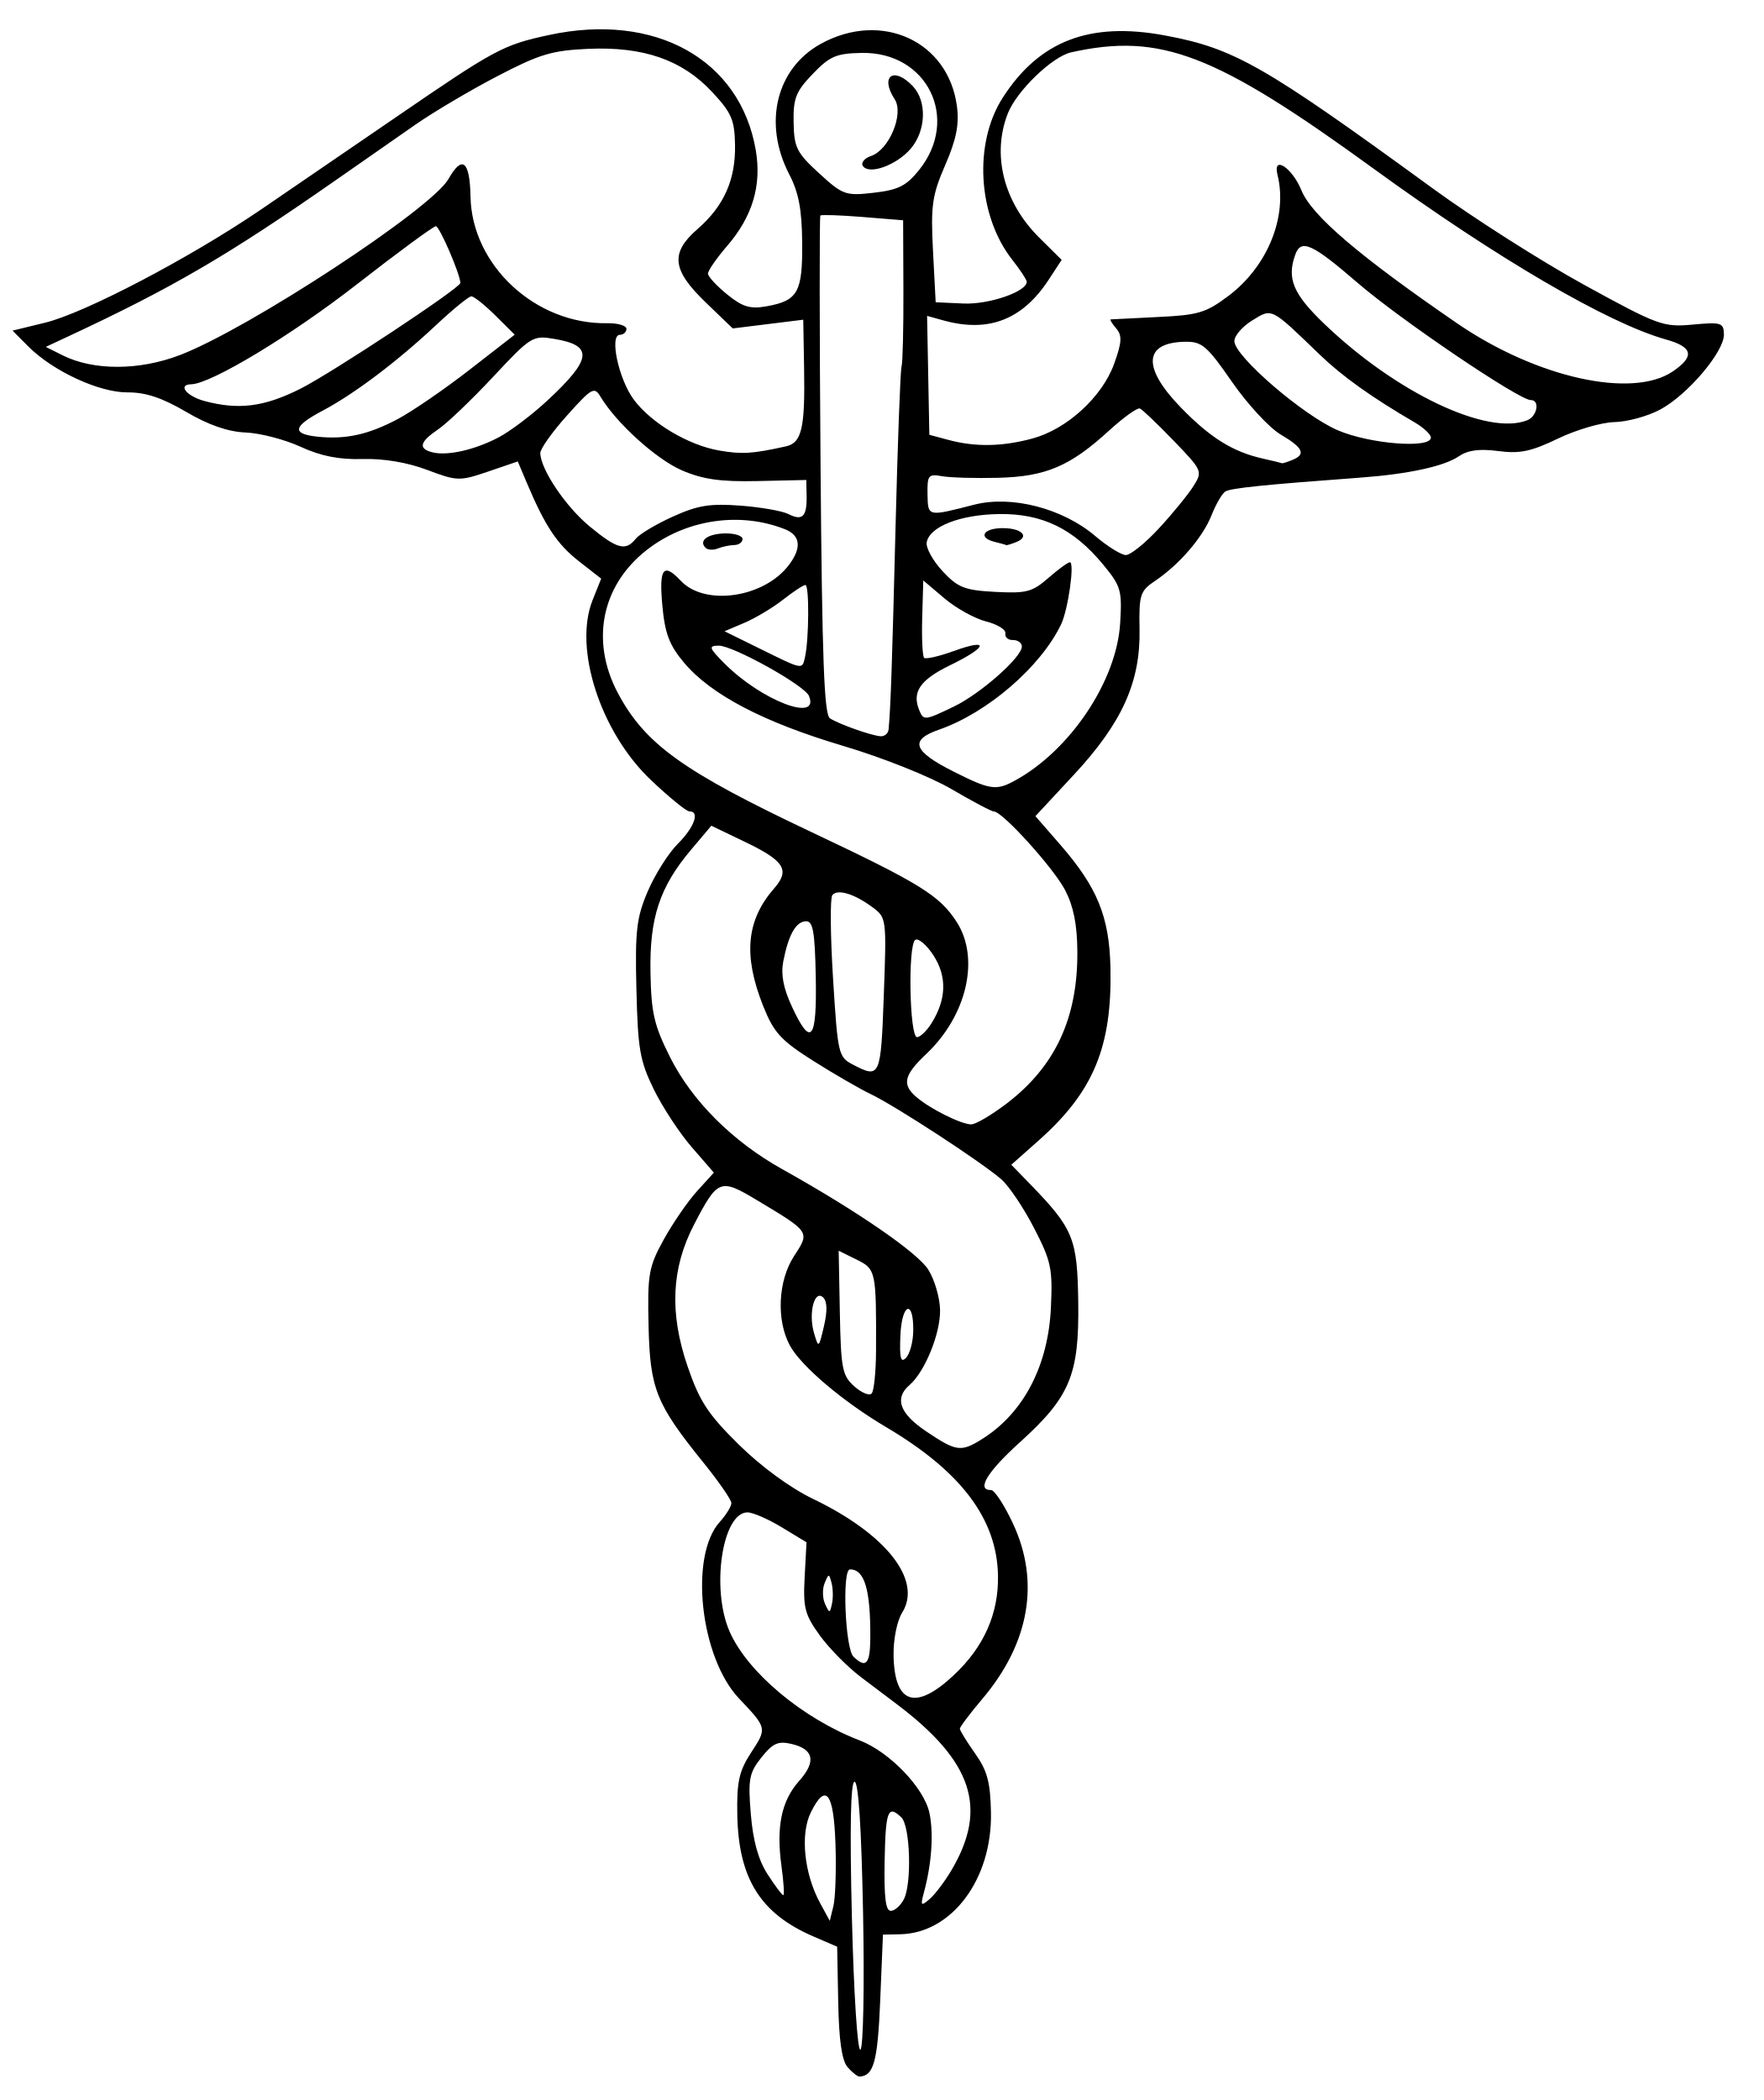
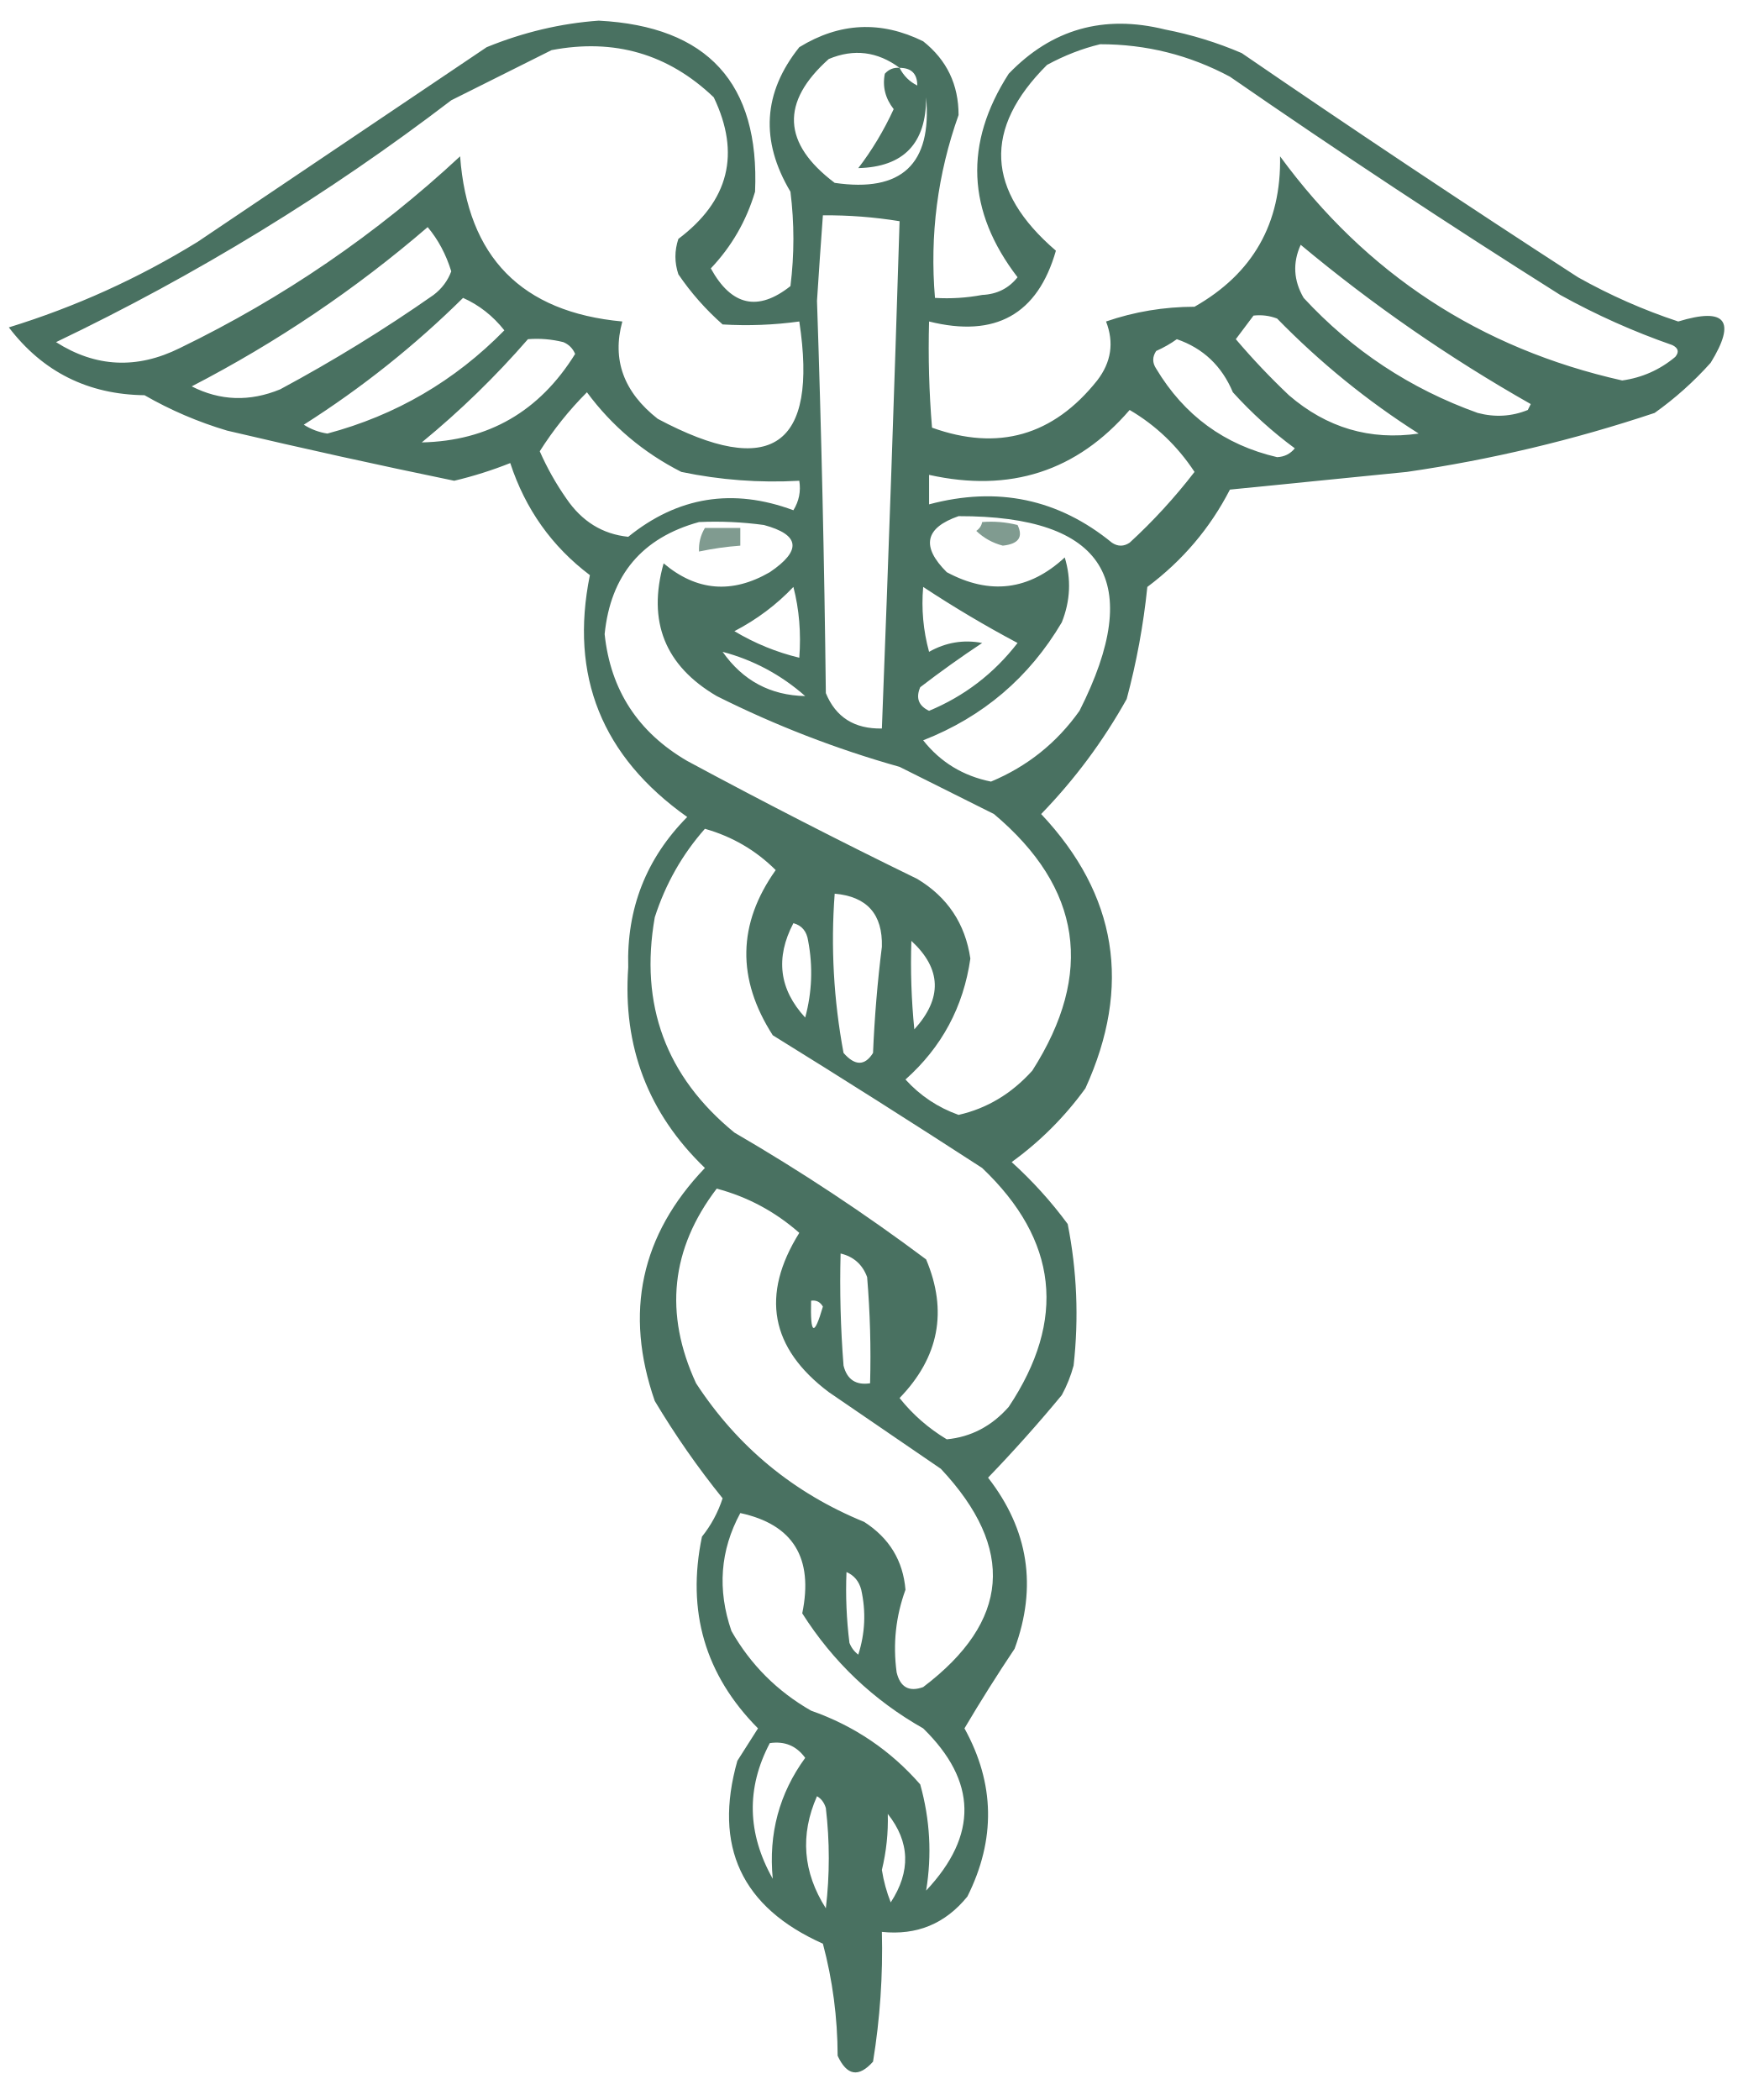
- <svg xmlns="http://www.w3.org/2000/svg" width="299" height="356">
-   <path d="M143.68 350.424c-.97-1.124-1.459-4.528-1.583-11.02l-.178-9.393-4.034-1.739c-8.964-3.866-12.689-9.813-12.894-20.582-.108-5.657.291-7.443 2.373-10.636 2.677-4.105 2.679-4.094-2.084-9.124-6.595-6.965-8.469-24.169-3.26-29.93 1.091-1.206 1.975-2.648 1.965-3.204-.011-.556-2.142-3.637-4.736-6.847-8.054-9.967-9.06-12.48-9.304-23.252-.197-8.675.025-9.935 2.569-14.551 1.531-2.78 4.071-6.473 5.643-8.207l2.858-3.152-3.746-4.315c-2.061-2.373-4.952-6.775-6.425-9.782-2.37-4.841-2.709-6.784-2.957-16.964-.243-9.97.015-12.184 1.944-16.672 1.224-2.847 3.518-6.463 5.098-8.036 2.785-2.772 3.751-5.503 1.934-5.468-.489.009-3.414-2.375-6.501-5.299-8.562-8.112-13.178-22.332-9.905-30.512l1.458-3.645-3.764-2.939c-3.693-2.883-5.757-5.984-8.832-13.275l-1.542-3.654-5.037 1.717c-4.827 1.645-5.261 1.633-10.337-.289-3.32-1.258-7.403-1.944-10.935-1.838-3.963.119-7.083-.497-10.507-2.074-2.678-1.235-6.871-2.324-9.316-2.422-2.979-.118-6.314-1.276-10.103-3.505-4.038-2.376-6.873-3.319-9.907-3.295-4.802.039-12.681-3.61-16.857-7.806l-2.653-2.665 5.536-1.35c6.745-1.645 24.595-11.006 36.638-19.215 4.887-3.331 15.106-10.322 22.708-15.536C83.968 8.316 85.249 7.627 93.041 5.94c18.041-3.907 32.475 4.14 35.088 19.563 1.008 5.944-.566 11.199-4.839 16.16-1.808 2.099-3.28 4.225-3.27 4.724.009.5 1.477 2.09 3.262 3.535 2.623 2.124 3.912 2.506 6.72 1.995 5.265-.957 6.058-2.385 5.986-10.777-.048-5.656-.586-8.483-2.215-11.633-4.459-8.626-2.175-17.946 5.416-22.101 10.278-5.626 21.579-.425 23.033 10.601.407 3.085-.101 5.641-1.982 9.968-2.223 5.114-2.475 6.878-2.076 14.542l.455 8.723 4.703.213c4.324.196 10.766-2.017 10.734-3.689-.007-.346-1.095-2.001-2.419-3.679-5.905-7.481-6.634-19.79-1.631-27.554 6.208-9.635 14.774-12.904 27.54-10.511 11.72 2.197 16.667 5.026 45.394 25.961 6.877 5.011 18.416 12.357 25.643 16.323 12.505 6.862 13.393 7.187 18.381 6.721 4.82-.451 5.245-.317 5.283 1.662.056 2.934-6.167 10.265-10.827 12.755-2.098 1.121-5.578 2.072-7.733 2.113-2.155.041-6.455 1.295-9.555 2.786-4.588 2.207-6.475 2.602-10.149 2.122-3.202-.418-5.145-.158-6.69.897-2.473 1.689-8.558 3.01-16.596 3.602-16.544 1.219-22.092 1.791-22.985 2.366-.546.352-1.594 2.16-2.329 4.019-1.483 3.749-5.463 8.369-9.608 11.153-2.495 1.675-2.706 2.342-2.595 8.179.17 8.934-2.96 15.866-11.137 24.665l-6.516 7.011 4.217 4.847c6.277 7.214 8.314 12.196 8.503 20.802.296 13.435-2.865 21.068-12.139 29.305l-4.665 4.144 3.133 3.226c7.411 7.63 8.071 9.248 8.214 20.132.161 12.299-1.395 16.007-9.965 23.752-5.489 4.961-7.362 8.083-4.819 8.035.58-.011 2.253 2.545 3.717 5.68 4.617 9.886 2.796 20.291-5.201 29.733-2.097 2.476-3.808 4.75-3.802 5.054.005.303 1.166 2.188 2.58 4.188 2.08 2.942 2.593 4.857 2.691 10.044.215 11.274-6.64 20.441-15.411 20.608l-2.898.055-.468 11.221c-.429 10.3-1.094 12.739-3.504 12.844-.344.015-1.258-.705-2.03-1.601zm2.634-25.96c-.278-14.6-.784-22.43-1.448-22.417-.669.013-.824 7.942-.449 23.001.326 13.06.951 22.738 1.448 22.418.482-.311.684-10.661.449-23.002zm-4.679-11.781c-.288-8.834-1.64-10.586-4.185-5.426-1.823 3.696-1.129 10.404 1.592 15.391l1.628 2.983.612-2.512c.337-1.382.496-6.078.353-10.436zm11.597 9.274c1.371-2.683 1.07-12.417-.428-13.86-2.279-2.193-2.675-1.165-2.837 7.358-.118 6.185.169 8.5 1.053 8.481.668-.014 1.663-.904 2.212-1.979zm8.051-4.893c6.225-10.514 3.622-18.444-9.241-28.156-1.066-.805-3.799-2.867-6.073-4.583-2.274-1.715-5.426-4.909-7.004-7.097-2.533-3.511-2.834-4.671-2.557-9.874l.314-5.897-4.208-2.552c-2.315-1.403-4.937-2.537-5.828-2.521-4.26.082-6.174 12.997-2.995 20.216 3.049 6.924 12.382 14.728 22.063 18.449 5.06 1.945 10.932 8.066 11.813 12.313.729 3.516.375 8.583-.942 13.465-.607 2.253-.508 2.369.958 1.119.899-.766 2.564-2.963 3.7-4.882zm-28.801-.687c-.923-6.699-.014-11.098 2.989-14.463 2.948-3.303 2.502-5.4-1.338-6.286-2.236-.516-3.15-.098-5.067 2.317-2.072 2.611-2.275 3.705-1.785 9.592.379 4.549 1.276 7.767 2.843 10.198 1.26 1.954 2.457 3.549 2.661 3.545.205-.004.068-2.21-.303-4.903zm29.218-32.404c5.104-4.781 7.606-10.429 7.483-16.895-.183-9.584-6.246-17.626-18.96-25.144-7.338-4.339-14.436-10.358-16.321-13.84-2.324-4.292-2.013-10.976.705-15.149 2.71-4.163 2.787-4.047-6.361-9.532-6.16-3.692-6.583-3.525-10.593 4.189-3.845 7.396-4.189 14.989-1.089 24.037 2.031 5.927 3.45 8.094 8.67 13.245 3.786 3.735 8.745 7.363 12.604 9.22 12.441 5.985 18.549 13.791 15.094 19.29-.872 1.387-1.502 4.555-1.45 7.288.156 8.216 3.731 9.368 10.218 3.291zm-14.164-6.231c.058-8.248-.973-11.734-3.456-11.687-1.351.026-.804 13.436.604 14.792 2.119 2.04 2.821 1.275 2.852-3.105zm-6.562-9.377c-.43-1.659-.487-1.658-1.18.022-.401.971-.371 2.545.066 3.5.757 1.652.814 1.651 1.18-.023.212-.966.182-2.541-.066-3.499zm25.641-24.493c6.941-4.404 11.092-12.4 11.542-22.233.303-6.607.041-7.833-2.875-13.483-1.764-3.418-4.257-7.127-5.54-8.241-3.355-2.915-17.915-12.418-22.071-14.405-1.943-.929-6.385-3.498-9.871-5.71-5.446-3.455-6.632-4.759-8.428-9.27-3.414-8.575-2.85-14.547 1.883-19.951 2.705-3.087 1.725-4.645-4.932-7.844l-5.734-2.756-3.432 4.066c-5.33 6.316-7.062 11.553-6.885 20.825.131 6.878.604 8.925 3.32 14.347 3.703 7.395 10.596 14.284 18.968 18.959 12.678 7.078 22.946 14.136 24.794 17.041 1.064 1.672 1.969 4.746 2.01 6.83.08 3.986-2.564 10.492-5.181 12.75-2.607 2.249-1.682 4.821 2.827 7.856 5.142 3.461 5.917 3.559 9.605 1.219zm-18.107-14.908c.049-13.522-.014-13.816-3.305-15.439l-3.029-1.494.2 10.484c.181 9.507.408 10.672 2.432 12.488 1.229 1.101 2.558 1.656 2.956 1.232.397-.423.733-3.695.746-7.271zm6.308-3.3c.094-5.467-1.94-4.793-2.177.721-.165 3.865.052 4.731.953 3.803.642-.661 1.192-2.697 1.224-4.524zm-15.273-5.713c-1.478-1.422-2.534 2.7-1.547 6.035.774 2.615.805 2.593 1.687-1.186.598-2.564.551-4.183-.14-4.849zm31.129-32.892c8.23-6.286 12.042-14.491 11.965-25.756-.031-4.567-.647-7.661-2.073-10.403-1.952-3.754-10.651-13.359-12.075-13.332-.38.007-3.612-1.699-7.182-3.792-3.64-2.134-11.727-5.359-18.41-7.342-13.464-3.995-22.423-8.69-26.973-14.136-2.474-2.962-3.207-4.909-3.644-9.683-.576-6.297.174-7.298 3.12-4.165 4.102 4.363 14.122 2.903 18.338-2.671 2.218-2.933 1.97-5.029-.719-6.083-7.356-2.883-16.038-1.747-22.604 2.957-8.315 5.957-10.532 15.757-5.634 24.906 4.618 8.627 11.048 13.233 32.851 23.534 18.354 8.672 21.66 10.719 24.55 15.202 3.97 6.159 1.733 15.864-5.16 22.381-3.839 3.629-4.176 5.193-1.589 7.369 2.382 2.004 7.511 4.548 9.204 4.566.752.007 3.467-1.591 6.035-3.552zm-51.043-94.178c-1.262-1.215.323-2.398 3.288-2.455 1.617-.031 2.949.394 2.959.944.011.55-.619 1.012-1.398 1.027-.78.015-2.037.278-2.792.584-.756.307-1.681.262-2.057-.1zm30.196 75.877c.473-13.054.454-13.199-1.907-14.95-3.092-2.293-5.925-3.152-6.817-2.066-.39.475-.336 6.836.12 14.137.802 12.861.907 13.314 3.354 14.59 4.627 2.414 4.747 2.146 5.25-11.711zm8.081 4.715c2.541-4.042 2.657-7.942.343-11.505-1.165-1.793-2.555-2.978-3.09-2.633-1.271.82-.98 16.512.306 16.488.537-.011 1.636-1.068 2.441-2.35zm-19.614-7.826c-.146-7.675-.462-9.493-1.646-9.47-1.707.032-2.979 2.266-3.857 6.775-.439 2.252.002 4.563 1.473 7.724 3.23 6.942 4.233 5.689 4.03-5.029zm33.688-33.279c9.409-5.106 17.316-16.898 17.913-26.713.34-5.586.137-6.285-2.885-9.947-5.014-6.077-10.308-8.656-17.585-8.565-6.631.082-11.861 2.123-12.325 4.81-.159.918 1.048 3.108 2.682 4.868 2.589 2.789 3.735 3.241 8.924 3.517 5.292.282 6.292.021 9-2.347 1.675-1.465 3.324-2.669 3.664-2.676.846-.016-.293 8.04-1.488 10.53-3.46 7.206-12.491 14.997-20.688 17.846-5.073 1.764-4.429 3.637 2.441 7.1 6.174 3.113 7.223 3.273 10.347 1.577zm-3.336-40.501c-2.834-.683-2.053-2.272 1.146-2.333 3.327-.063 4.882 1.389 2.517 2.348-.86.349-1.641.584-1.735.522-.093-.062-.961-.304-1.928-.537zm-18.007 31.788c.346-3.652.586-10.624 1.178-34.279.359-14.309.816-26.556 1.016-27.216.201-.659.343-6.513.317-13.008l-.047-11.81-6.863-.558c-3.774-.308-6.999-.418-7.166-.245-.166.174-.152 19.247.031 42.386.263 33.016.607 42.241 1.602 42.858 1.659 1.029 6.968 2.907 8.562 3.029.688.052 1.305-.468 1.37-1.157zm11.091-3.888c4.522-2.182 11.538-8.39 11.504-10.179-.012-.613-.697-1.102-1.521-1.087-.825.016-1.397-.488-1.272-1.12.126-.632-1.338-1.542-3.253-2.022-1.914-.481-5.098-2.244-7.075-3.917l-3.595-3.044-.181 6.316c-.099 3.473.047 6.535.325 6.803.279.267 2.542-.251 5.03-1.152 6.157-2.229 5.747-.684-.642 2.417-5.053 2.454-6.475 4.515-5.231 7.582.741 1.825.931 1.806 5.911-.597zm-24.587-1.789c-.734-1.797-12.921-8.573-15.336-8.527-1.735.033-1.617.381 1.027 3.038 6.233 6.263 16.185 10.08 14.309 5.489zm-.68-6.556c.69-3.027.745-12.266.073-12.253-.352.006-2.052 1.123-3.777 2.481-1.726 1.358-4.665 3.121-6.533 3.917l-3.395 1.447 5.979 2.947c7.378 3.636 7.166 3.595 7.653 1.461zm60.028-21.875c2.314-2.508 4.932-5.715 5.819-7.126 1.588-2.527 1.538-2.641-3.342-7.708-2.724-2.829-5.303-5.287-5.73-5.462-.427-.175-2.778 1.511-5.224 3.748-6.618 6.053-10.717 7.795-18.825 8.001-3.849.098-8.127-.026-9.507-.275-2.294-.413-2.503-.152-2.442 3.047.073 3.856-.056 3.827 7.935 1.78 6.318-1.618 14.978.625 20.48 5.305 2.083 1.772 4.426 3.228 5.208 3.236.782.008 3.315-2.038 5.628-4.546zm-88.708 1.777c.62-.777 3.444-2.462 6.276-3.744 4.224-1.913 6.275-2.248 11.429-1.865 3.455.256 7.133.901 8.175 1.433 2.365 1.209 3.145.436 3.079-3.05l-.052-2.729-8.248.183c-6.318.141-9.335-.29-12.895-1.842-4.318-1.882-11.08-8.008-13.735-12.444-1.057-1.765-1.473-1.532-5.691 3.173-2.503 2.792-4.539 5.658-4.526 6.368.053 2.775 4.306 9.09 8.384 12.448 4.667 3.843 6.087 4.22 7.804 2.069zm111.276-13.336c2.38-.966 1.888-2.053-1.963-4.333-1.926-1.14-5.637-5.157-8.248-8.926-4.238-6.119-5.091-6.846-7.969-6.792-7.014.134-7.277 4.369-.693 11.146 5.007 5.152 8.827 7.526 13.949 8.671 1.658.37 3.09.718 3.184.772.093.055.876-.187 1.74-.538zm-85.847-2.312c2.705-.595 3.281-3.055 3.104-13.244l-.143-8.234-5.977.74-5.977.74-4.595-4.423c-5.709-5.496-6.028-8.378-1.374-12.427 4.478-3.896 6.47-8.366 6.357-14.268-.081-4.279-.592-5.453-3.922-9.01-5.071-5.417-11.624-7.686-20.993-7.269-6.125.272-8.236.909-15.414 4.652-4.575 2.385-10.818 6.08-13.874 8.211-3.056 2.131-9.275 6.467-13.82 9.635C38.576 43.33 29.218 48.791 11.713 56.96L7.76 58.806l2.861 1.43c5.235 2.617 12.981 2.6 19.882-.044 11.656-4.466 42.672-24.799 45.521-29.842 2.333-4.13 3.624-3.099 3.74 2.986.222 11.649 11.037 21.668 23.163 21.458 1.787-.031 3.258.394 3.268.944.011.55-.49 1.009-1.112 1.021-1.813.035-.212 7.513 2.346 10.966 2.957 3.99 9.255 7.747 14.497 8.65 3.866.665 5.556.561 11.284-.699zm109.36-1.506c-.01-.537-1.27-1.705-2.799-2.595-7.221-4.203-12.242-7.789-16.063-11.473-8.359-8.06-8.011-7.885-11.454-5.761-1.667 1.027-3.017 2.603-3 3.5.049 2.57 11.639 12.558 17.512 15.093 5.433 2.345 15.841 3.159 15.804 1.236zm-157.964-.066c1.941-1.029 5.626-3.821 8.188-6.203 7.589-7.057 7.844-9.33 1.172-10.451-3.66-.615-3.957-.43-10.377 6.44-3.635 3.89-7.832 7.898-9.325 8.906-3.137 2.119-3.413 3.278-.926 3.891 2.558.63 7.224-.439 11.268-2.583zm90.454.223c5.828-1.586 11.796-7.055 13.816-12.66 1.315-3.65 1.38-4.794.342-5.997-.705-.818-1.115-1.506-.911-1.528.205-.023 3.814-.204 8.021-.403 6.809-.322 8.118-.715 11.934-3.585 6.634-4.991 10.066-13.473 8.302-20.52-.852-3.401 2.49-1.221 4.072 2.657 1.738 4.26 9.744 11.097 26.348 22.498 13.471 9.25 29.74 12.871 36.63 8.153 3.717-2.545 3.373-4.116-1.18-5.386-9.787-2.731-28.667-13.758-49.539-28.935-26.867-19.536-36.162-23.114-51.309-19.748-3.187.708-9.213 6.513-10.723 10.331-2.768 6.994-.731 15.087 5.304 21.073l3.808 3.777-2.181 3.339c-4.453 6.817-10.209 9.048-17.866 6.925l-2.765-.767.191 10.078.192 10.078 3.267.877c4.544 1.218 9.13 1.136 14.247-.257zm83.876-3.099c1.683-.682 2.144-3.434.57-3.404-1.935.037-22.09-13.603-29.321-19.843-7.746-6.684-9.619-7.536-10.602-4.82-1.465 4.047-.378 6.658 4.867 11.695 12.233 11.748 27.739 19.11 34.486 16.372zm-191.443-.223c2.459-1.313 7.911-5.06 12.116-8.327l7.645-5.94-3.281-3.258c-1.804-1.792-3.637-3.251-4.073-3.243-.436.008-3.12 2.197-5.965 4.864C67.339 61.287 60.058 66.78 54.7 69.615c-5.04 2.666-5.304 3.937-.917 4.408 4.804.516 8.697-.341 13.71-3.018zm-16.614-5.08c5.327-2.67 27.179-17.117 27.163-17.958-.028-1.492-3.54-9.629-4.151-9.618-.428.008-6.489 4.467-13.47 9.908-11.032 8.601-24.663 16.822-27.995 16.886-2.372.045-.814 2.02 2.239 2.839 5.782 1.551 10.111 1.002 16.214-2.057zm104.928-37.104c6.977-8.689 1.403-20.062-9.729-19.85-4.313.082-5.402.549-8.299 3.558-2.857 2.969-3.322 4.145-3.244 8.218.081 4.277.516 5.144 4.324 8.632 4.02 3.68 4.491 3.847 9.278 3.295 4.152-.479 5.506-1.159 7.67-3.853zm-9.535-.697c-.354-.549.283-1.311 1.416-1.694 3.05-1.032 5.586-7.142 3.984-9.601-2.565-3.939-.154-5.649 3.095-2.194 2.406 2.559 2.221 7.547-.394 10.588-2.412 2.805-7.084 4.478-8.101 2.901z" />
+ <svg xmlns="http://www.w3.org/2000/svg" version="1.1" width="299px" height="356px" style="shape-rendering:geometricPrecision; text-rendering:geometricPrecision; image-rendering:optimizeQuality; fill-rule:evenodd; clip-rule:evenodd">
+   <g>
+     <path style="opacity:0.797" fill="#1c4d39" d="M 101.5,3.5 C 119.967,4.465 128.8,14.132 128,32.5C 126.524,37.455 124.024,41.788 120.5,45.5C 123.999,51.863 128.499,52.863 134,48.5C 134.667,43.167 134.667,37.833 134,32.5C 128.854,23.857 129.354,15.691 135.5,8C 142.334,3.802 149.334,3.469 156.5,7C 160.504,10.175 162.504,14.342 162.5,19.5C 158.936,29.514 157.602,39.847 158.5,50.5C 161.187,50.664 163.854,50.497 166.5,50C 169.008,49.885 171.008,48.885 172.5,47C 163.912,35.813 163.412,24.313 171,12.5C 178.281,4.928 187.114,2.428 197.5,5C 201.984,5.871 206.317,7.204 210.5,9C 229.328,21.915 248.328,34.581 267.5,47C 272.937,50.052 278.603,52.552 284.5,54.5C 292.547,52.044 294.38,54.377 290,61.5C 287.131,64.704 283.965,67.537 280.5,70C 266.72,74.601 252.72,77.934 238.5,80C 228.5,81 218.5,82 208.5,83C 205.144,89.529 200.478,95.029 194.5,99.5C 193.84,105.934 192.673,112.267 191,118.5C 187.014,125.642 182.181,132.142 176.5,138C 189.389,151.699 191.889,167.199 184,184.5C 180.5,189.333 176.333,193.5 171.5,197C 175.036,200.201 178.203,203.701 181,207.5C 182.568,215.421 182.901,223.421 182,231.5C 181.529,233.246 180.862,234.913 180,236.5C 176.019,241.316 171.852,245.982 167.5,250.5C 174.364,259.324 175.864,268.99 172,279.5C 169.035,283.932 166.202,288.432 163.5,293C 168.66,302.341 168.827,311.841 164,321.5C 160.254,326.123 155.421,328.123 149.5,327.5C 149.686,334.881 149.186,342.214 148,349.5C 145.565,352.228 143.565,351.894 142,348.5C 141.982,342.016 141.148,335.683 139.5,329.5C 125.729,323.354 120.895,313.02 125,298.5C 126.167,296.667 127.333,294.833 128.5,293C 119.528,283.957 116.361,273.124 119,260.5C 120.555,258.557 121.722,256.39 122.5,254C 118.292,248.787 114.459,243.287 111,237.5C 105.795,222.521 108.628,209.355 119.5,198C 109.881,188.75 105.547,177.417 106.5,164C 106.21,154.028 109.544,145.528 116.5,138.5C 102.028,128.25 96.528,114.583 100,97.5C 93.558,92.64 89.058,86.306 86.5,78.5C 83.409,79.731 80.243,80.731 77,81.5C 64.117,78.845 51.284,76.012 38.5,73C 33.571,71.533 28.904,69.533 24.5,67C 14.916,66.875 7.249,63.041 1.5,55.5C 12.786,52.023 23.453,47.19 33.5,41C 49.833,30 66.167,19 82.5,8C 88.722,5.462 95.056,3.962 101.5,3.5 Z M 186.5,7.5 C 194.293,7.492 201.626,9.325 208.5,13C 226.896,25.726 245.562,38.059 264.5,50C 270.597,53.382 276.93,56.215 283.5,58.5C 284.521,59.002 284.688,59.668 284,60.5C 281.384,62.691 278.384,64.024 275,64.5C 250.923,59.092 231.589,46.425 217,26.5C 217.228,37.876 212.395,46.376 202.5,52C 197.306,52.012 192.306,52.845 187.5,54.5C 188.889,58.068 188.389,61.401 186,64.5C 178.547,73.862 169.214,76.529 158,72.5C 157.501,66.509 157.334,60.509 157.5,54.5C 168.739,57.306 175.906,53.306 179,42.5C 167.147,32.318 166.647,21.818 177.5,11C 180.459,9.396 183.459,8.229 186.5,7.5 Z M 93.5,8.5 C 104.127,6.469 113.293,9.136 121,16.5C 125.575,26.05 123.575,34.05 115,40.5C 114.333,42.5 114.333,44.5 115,46.5C 117.128,49.63 119.628,52.463 122.5,55C 126.835,55.263 131.168,55.096 135.5,54.5C 138.72,75.737 130.72,81.237 111.5,71C 105.717,66.466 103.717,60.966 105.5,54.5C 88.426,52.926 79.26,43.593 78,26.5C 63.853,39.668 48.02,50.501 30.5,59C 23.227,62.617 16.227,62.283 9.5,58C 33.336,46.592 55.669,32.925 76.5,17C 82.258,14.121 87.925,11.287 93.5,8.5 Z M 152.5,11.5 C 151.504,11.414 150.671,11.748 150,12.5C 149.571,14.669 150.071,16.669 151.5,18.5C 149.82,22.145 147.82,25.479 145.5,28.5C 153.191,28.307 157.024,24.307 157,16.5C 158.004,27.828 152.837,32.661 141.5,31C 132.636,24.317 132.302,17.317 140.5,10C 144.752,8.226 148.752,8.726 152.5,11.5 Z M 152.5,11.5 C 154.5,11.5 155.5,12.5 155.5,14.5C 154.167,13.833 153.167,12.833 152.5,11.5 Z M 139.5,36.5 C 143.869,36.467 148.202,36.8 152.5,37.5C 151.611,66.174 150.611,94.841 149.5,123.5C 144.849,123.59 141.682,121.59 140,117.5C 139.748,95.325 139.248,73.159 138.5,51C 138.812,46.159 139.145,41.326 139.5,36.5 Z M 72.5,38.5 C 74.286,40.633 75.619,43.133 76.5,46C 75.899,47.605 74.899,48.938 73.5,50C 65.168,55.835 56.501,61.168 47.5,66C 42.333,68.128 37.333,67.961 32.5,65.5C 46.961,58.016 60.294,49.016 72.5,38.5 Z M 220.5,41.5 C 232.661,51.653 245.661,60.653 259.5,68.5C 259.333,68.833 259.167,69.167 259,69.5C 256.263,70.611 253.429,70.777 250.5,70C 239.081,65.917 229.248,59.417 221,50.5C 219.281,47.546 219.115,44.546 220.5,41.5 Z M 78.5,50.5 C 81.225,51.713 83.559,53.546 85.5,56C 77.095,64.572 67.095,70.405 55.5,73.5C 54.062,73.281 52.729,72.781 51.5,72C 61.299,65.776 70.299,58.609 78.5,50.5 Z M 212.5,53.5 C 213.873,53.343 215.207,53.51 216.5,54C 223.8,61.477 231.8,67.977 240.5,73.5C 232.241,74.694 224.908,72.527 218.5,67C 215.317,63.984 212.317,60.818 209.5,57.5C 210.524,56.148 211.524,54.815 212.5,53.5 Z M 89.5,57.5 C 91.527,57.338 93.527,57.505 95.5,58C 96.428,58.388 97.095,59.055 97.5,60C 91.449,69.752 82.783,74.752 71.5,75C 78.004,69.662 84.004,63.829 89.5,57.5 Z M 199.5,57.5 C 203.959,59.035 207.125,62.035 209,66.5C 212.201,70.036 215.701,73.203 219.5,76C 218.737,76.944 217.737,77.444 216.5,77.5C 207.584,75.427 200.751,70.427 196,62.5C 195.333,61.5 195.333,60.5 196,59.5C 197.302,58.915 198.469,58.248 199.5,57.5 Z M 99.5,66.5 C 103.738,72.233 109.071,76.733 115.5,80C 122.076,81.377 128.743,81.877 135.5,81.5C 135.785,83.288 135.452,84.955 134.5,86.5C 124.244,82.689 114.911,84.189 106.5,91C 102.136,90.553 98.636,88.387 96,84.5C 94.247,81.995 92.747,79.329 91.5,76.5C 93.81,72.859 96.477,69.526 99.5,66.5 Z M 191.5,69.5 C 195.935,72.1 199.602,75.6 202.5,80C 199.145,84.352 195.479,88.352 191.5,92C 190.5,92.667 189.5,92.667 188.5,92C 179.409,84.572 169.076,82.406 157.5,85.5C 157.5,83.833 157.5,82.167 157.5,80.5C 171.228,83.56 182.561,79.893 191.5,69.5 Z M 162.5,87.5 C 187.31,87.462 194.144,98.462 183,120.5C 179.156,125.925 174.156,129.925 168,132.5C 163.266,131.545 159.433,129.211 156.5,125.5C 166.638,121.528 174.471,114.861 180,105.5C 181.453,101.854 181.62,98.188 180.5,94.5C 174.467,100.087 167.8,100.921 160.5,97C 156.123,92.649 156.79,89.483 162.5,87.5 Z M 118.5,88.5 C 122.182,88.335 125.848,88.501 129.5,89C 135.616,90.649 135.949,93.316 130.5,97C 124.085,100.712 118.085,100.212 112.5,95.5C 109.727,105.355 112.727,112.855 121.5,118C 131.44,122.981 141.774,126.981 152.5,130C 157.833,132.667 163.167,135.333 168.5,138C 183.363,150.501 185.53,165.001 175,181.5C 171.481,185.408 167.314,187.908 162.5,189C 158.984,187.744 155.984,185.744 153.5,183C 159.656,177.521 163.323,170.688 164.5,162.5C 163.624,156.581 160.624,152.081 155.5,149C 142.344,142.589 129.344,135.922 116.5,129C 108.164,124.147 103.497,116.98 102.5,107.5C 103.511,97.492 108.844,91.159 118.5,88.5 Z M 134.5,99.5 C 135.483,103.298 135.817,107.298 135.5,111.5C 131.638,110.572 127.971,109.072 124.5,107C 128.3,105.021 131.634,102.521 134.5,99.5 Z M 156.5,99.5 C 161.718,102.939 167.051,106.106 172.5,109C 168.497,114.175 163.497,118.008 157.5,120.5C 155.717,119.652 155.217,118.319 156,116.5C 159.412,113.877 162.912,111.377 166.5,109C 163.344,108.397 160.344,108.897 157.5,110.5C 156.511,106.893 156.177,103.226 156.5,99.5 Z M 122.5,110.5 C 127.734,111.892 132.401,114.392 136.5,118C 130.595,117.88 125.929,115.38 122.5,110.5 Z M 119.5,140.5 C 124.137,141.816 128.137,144.149 131.5,147.5C 125.03,156.608 124.863,165.941 131,175.5C 142.918,182.875 154.751,190.375 166.5,198C 179.34,210.22 180.84,223.72 171,238.5C 168.112,241.771 164.612,243.604 160.5,244C 157.377,242.118 154.711,239.785 152.5,237C 159.189,230.089 160.689,222.256 157,213.5C 146.596,205.712 135.762,198.546 124.5,192C 112.89,182.507 108.39,170.34 111,155.5C 112.819,149.855 115.652,144.855 119.5,140.5 Z M 141.5,151.5 C 146.981,151.982 149.648,154.982 149.5,160.5C 148.752,166.47 148.252,172.47 148,178.5C 146.609,180.715 144.943,180.715 143,178.5C 141.32,169.484 140.82,160.484 141.5,151.5 Z M 134.5,156.5 C 135.931,156.881 136.764,157.881 137,159.5C 137.828,163.871 137.661,168.205 136.5,172.5C 132.08,167.711 131.413,162.378 134.5,156.5 Z M 154.5,159.5 C 159.622,164.236 159.789,169.236 155,174.5C 154.501,169.511 154.334,164.511 154.5,159.5 Z M 121.5,201.5 C 126.734,202.892 131.401,205.392 135.5,209C 128.92,219.54 130.587,228.54 140.5,236C 146.833,240.333 153.167,244.667 159.5,249C 172.188,262.54 171.188,274.873 156.5,286C 154.112,286.865 152.612,286.032 152,283.5C 151.35,278.699 151.85,274.032 153.5,269.5C 153.091,264.571 150.758,260.738 146.5,258C 134.539,253.109 125.039,245.276 118,234.5C 112.552,222.704 113.718,211.704 121.5,201.5 Z M 142.5,212.5 C 144.708,213.023 146.208,214.356 147,216.5C 147.499,222.491 147.666,228.491 147.5,234.5C 145.089,234.863 143.589,233.863 143,231.5C 142.5,225.175 142.334,218.842 142.5,212.5 Z M 137.5,220.5 C 138.376,220.369 139.043,220.702 139.5,221.5C 138.011,226.646 137.344,226.313 137.5,220.5 Z M 125.5,256.5 C 134.436,258.428 137.936,264.094 136,273.5C 141.214,281.715 148.048,288.215 156.5,293C 165.655,301.947 165.821,311.114 157,320.5C 157.998,314.464 157.665,308.464 156,302.5C 150.957,296.724 144.79,292.558 137.5,290C 131.763,286.719 127.263,282.219 124,276.5C 121.578,269.488 122.078,262.821 125.5,256.5 Z M 143.5,266.5 C 144.79,267.058 145.623,268.058 146,269.5C 146.825,273.211 146.659,276.878 145.5,280.5C 144.808,279.975 144.308,279.308 144,278.5C 143.501,274.514 143.334,270.514 143.5,266.5 Z M 130.5,295.5 C 133.022,295.128 135.022,295.961 136.5,298C 132.096,304.048 130.262,310.881 131,318.5C 126.656,310.793 126.489,303.126 130.5,295.5 Z M 138.5,304.5 C 139.222,304.918 139.722,305.584 140,306.5C 140.667,312.167 140.667,317.833 140,323.5C 136.108,317.382 135.608,311.049 138.5,304.5 Z M 150.5,307.5 C 154.26,312.247 154.427,317.247 151,322.5C 150.296,320.722 149.796,318.888 149.5,317C 150.256,313.875 150.589,310.709 150.5,307.5 Z" />
+   </g>
+   <g>
+     <path style="opacity:0.56" fill="#1c4d39" d="M 166.5,88.5 C 168.527,88.338 170.527,88.504 172.5,89C 173.495,91.055 172.662,92.221 170,92.5C 168.274,92.054 166.774,91.221 165.5,90C 166.056,89.617 166.389,89.117 166.5,88.5 Z" />
+   </g>
+   <g>
+     <path style="opacity:0.562" fill="#1c4d39" d="M 119.5,89.5 C 121.5,89.5 123.5,89.5 125.5,89.5C 125.5,90.5 125.5,91.5 125.5,92.5C 123.139,92.674 120.806,93.007 118.5,93.5C 118.433,92.041 118.766,90.708 119.5,89.5 Z" />
+   </g>
</svg>
